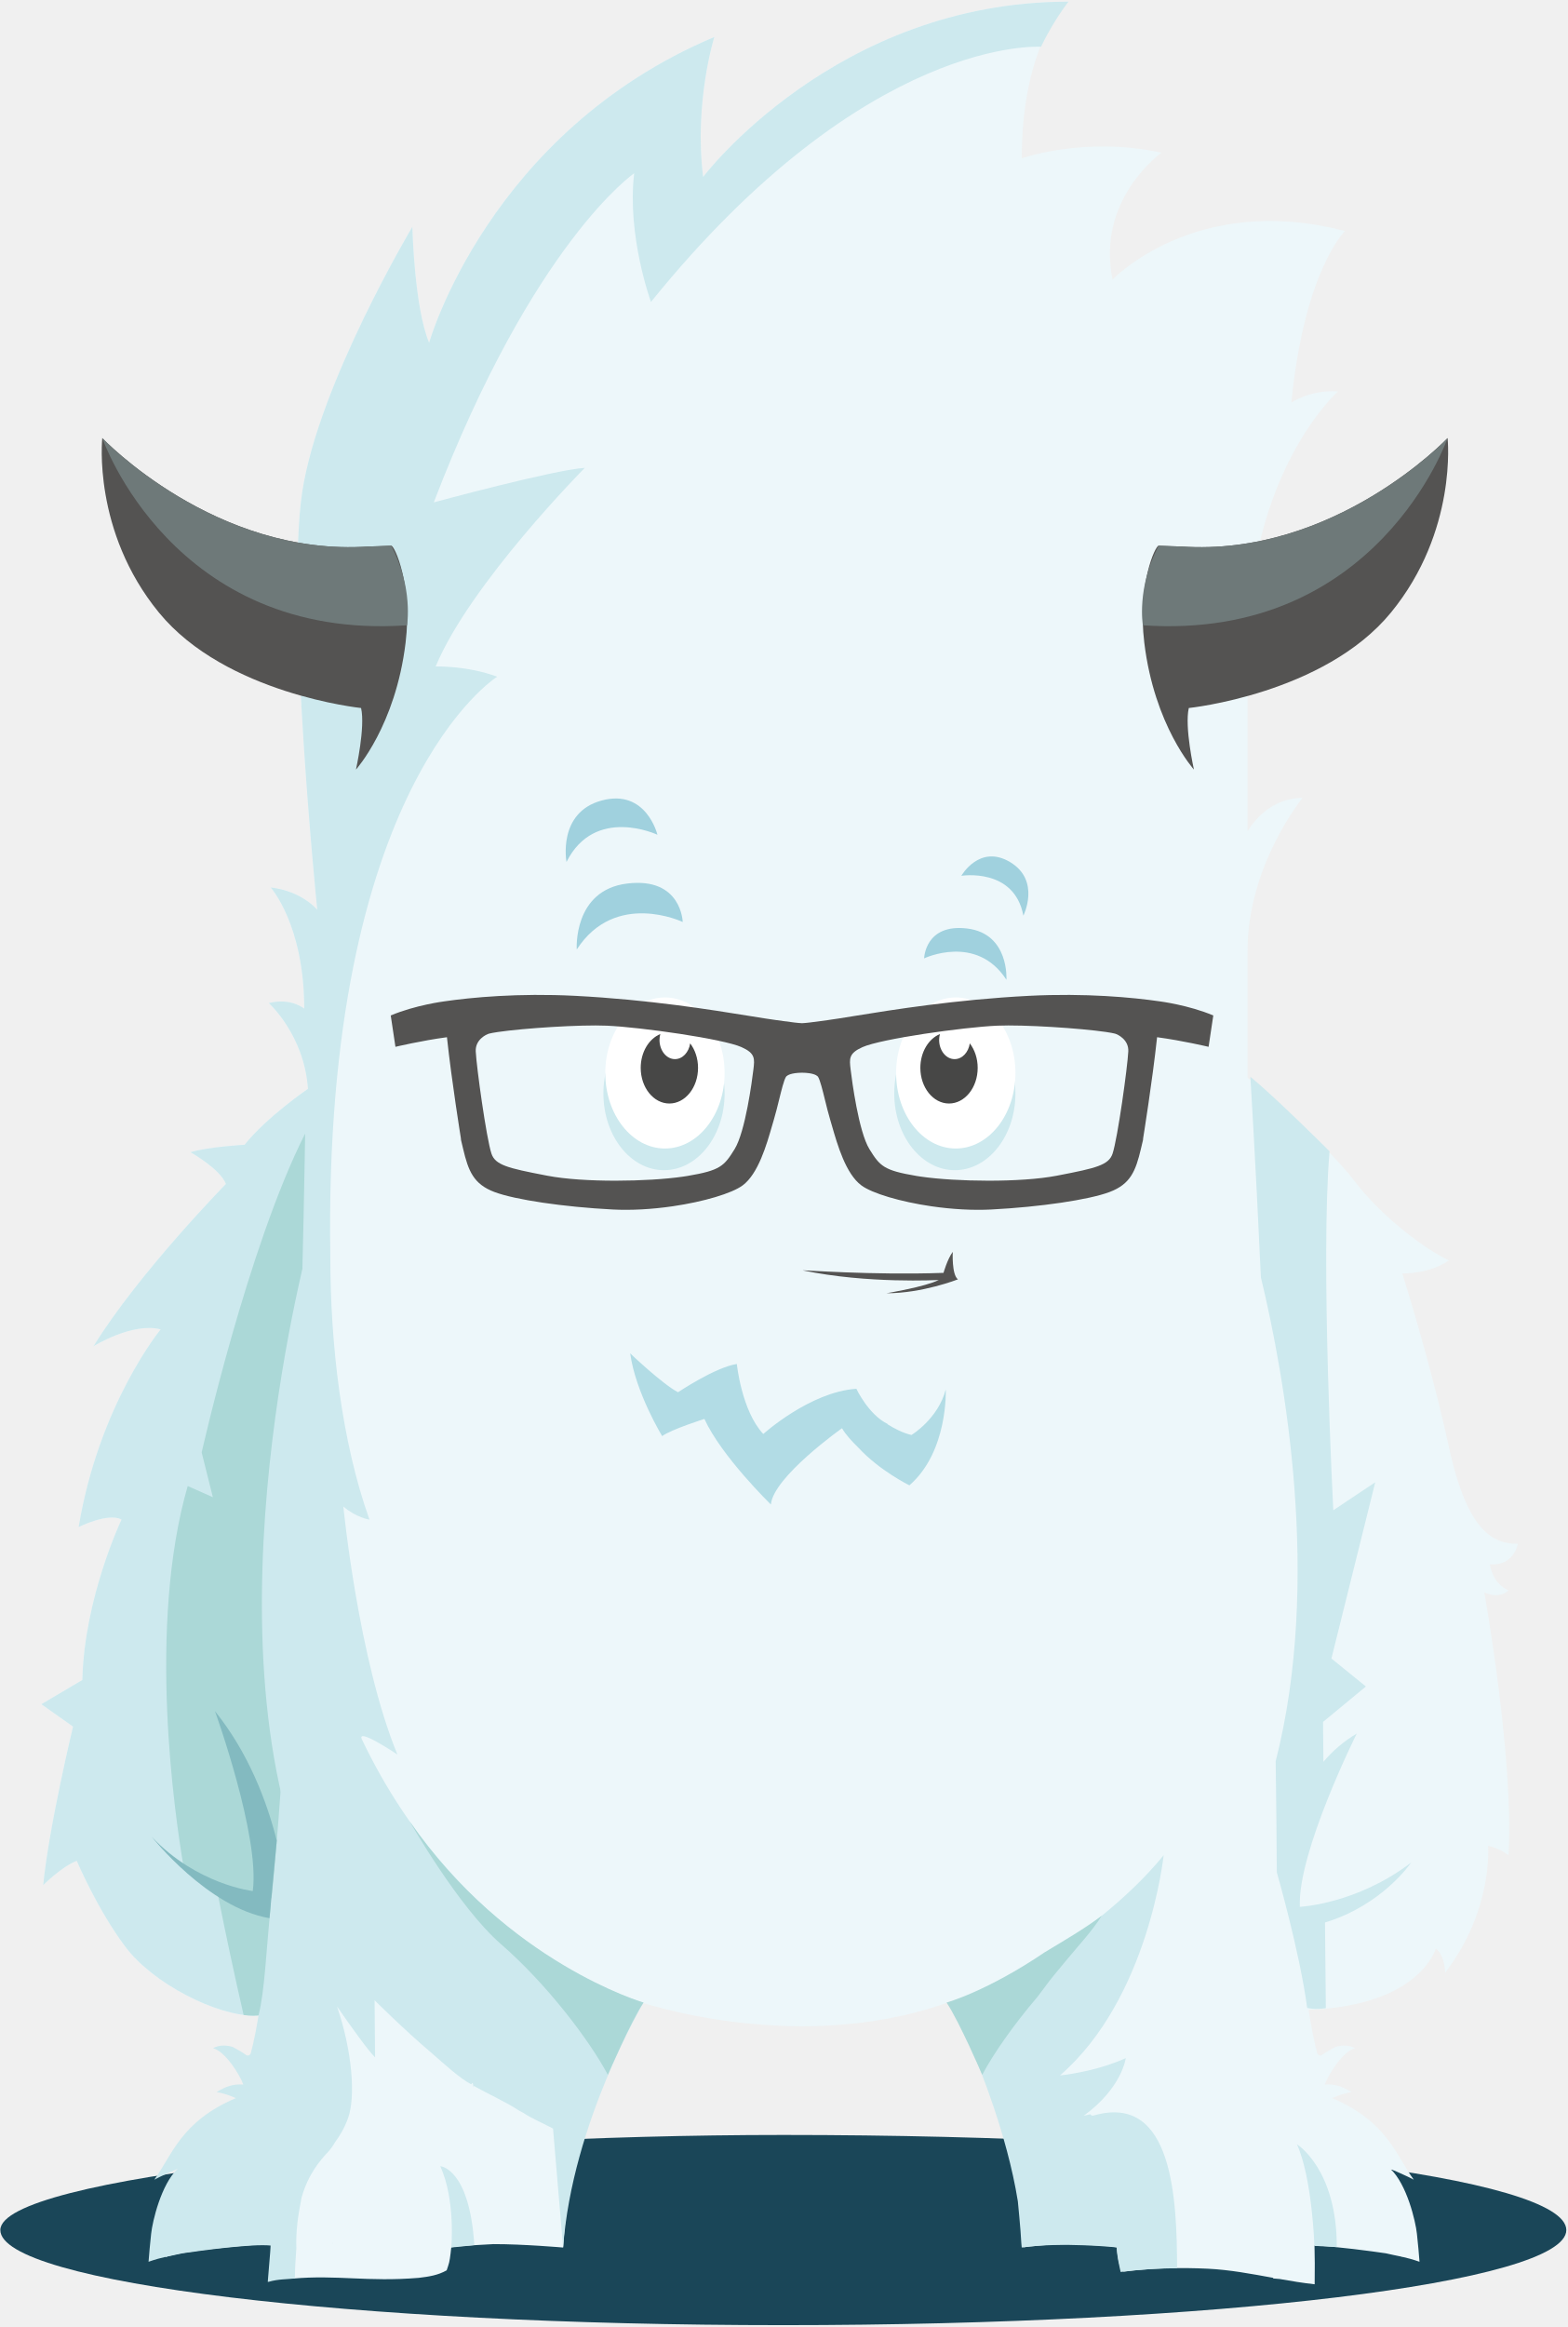
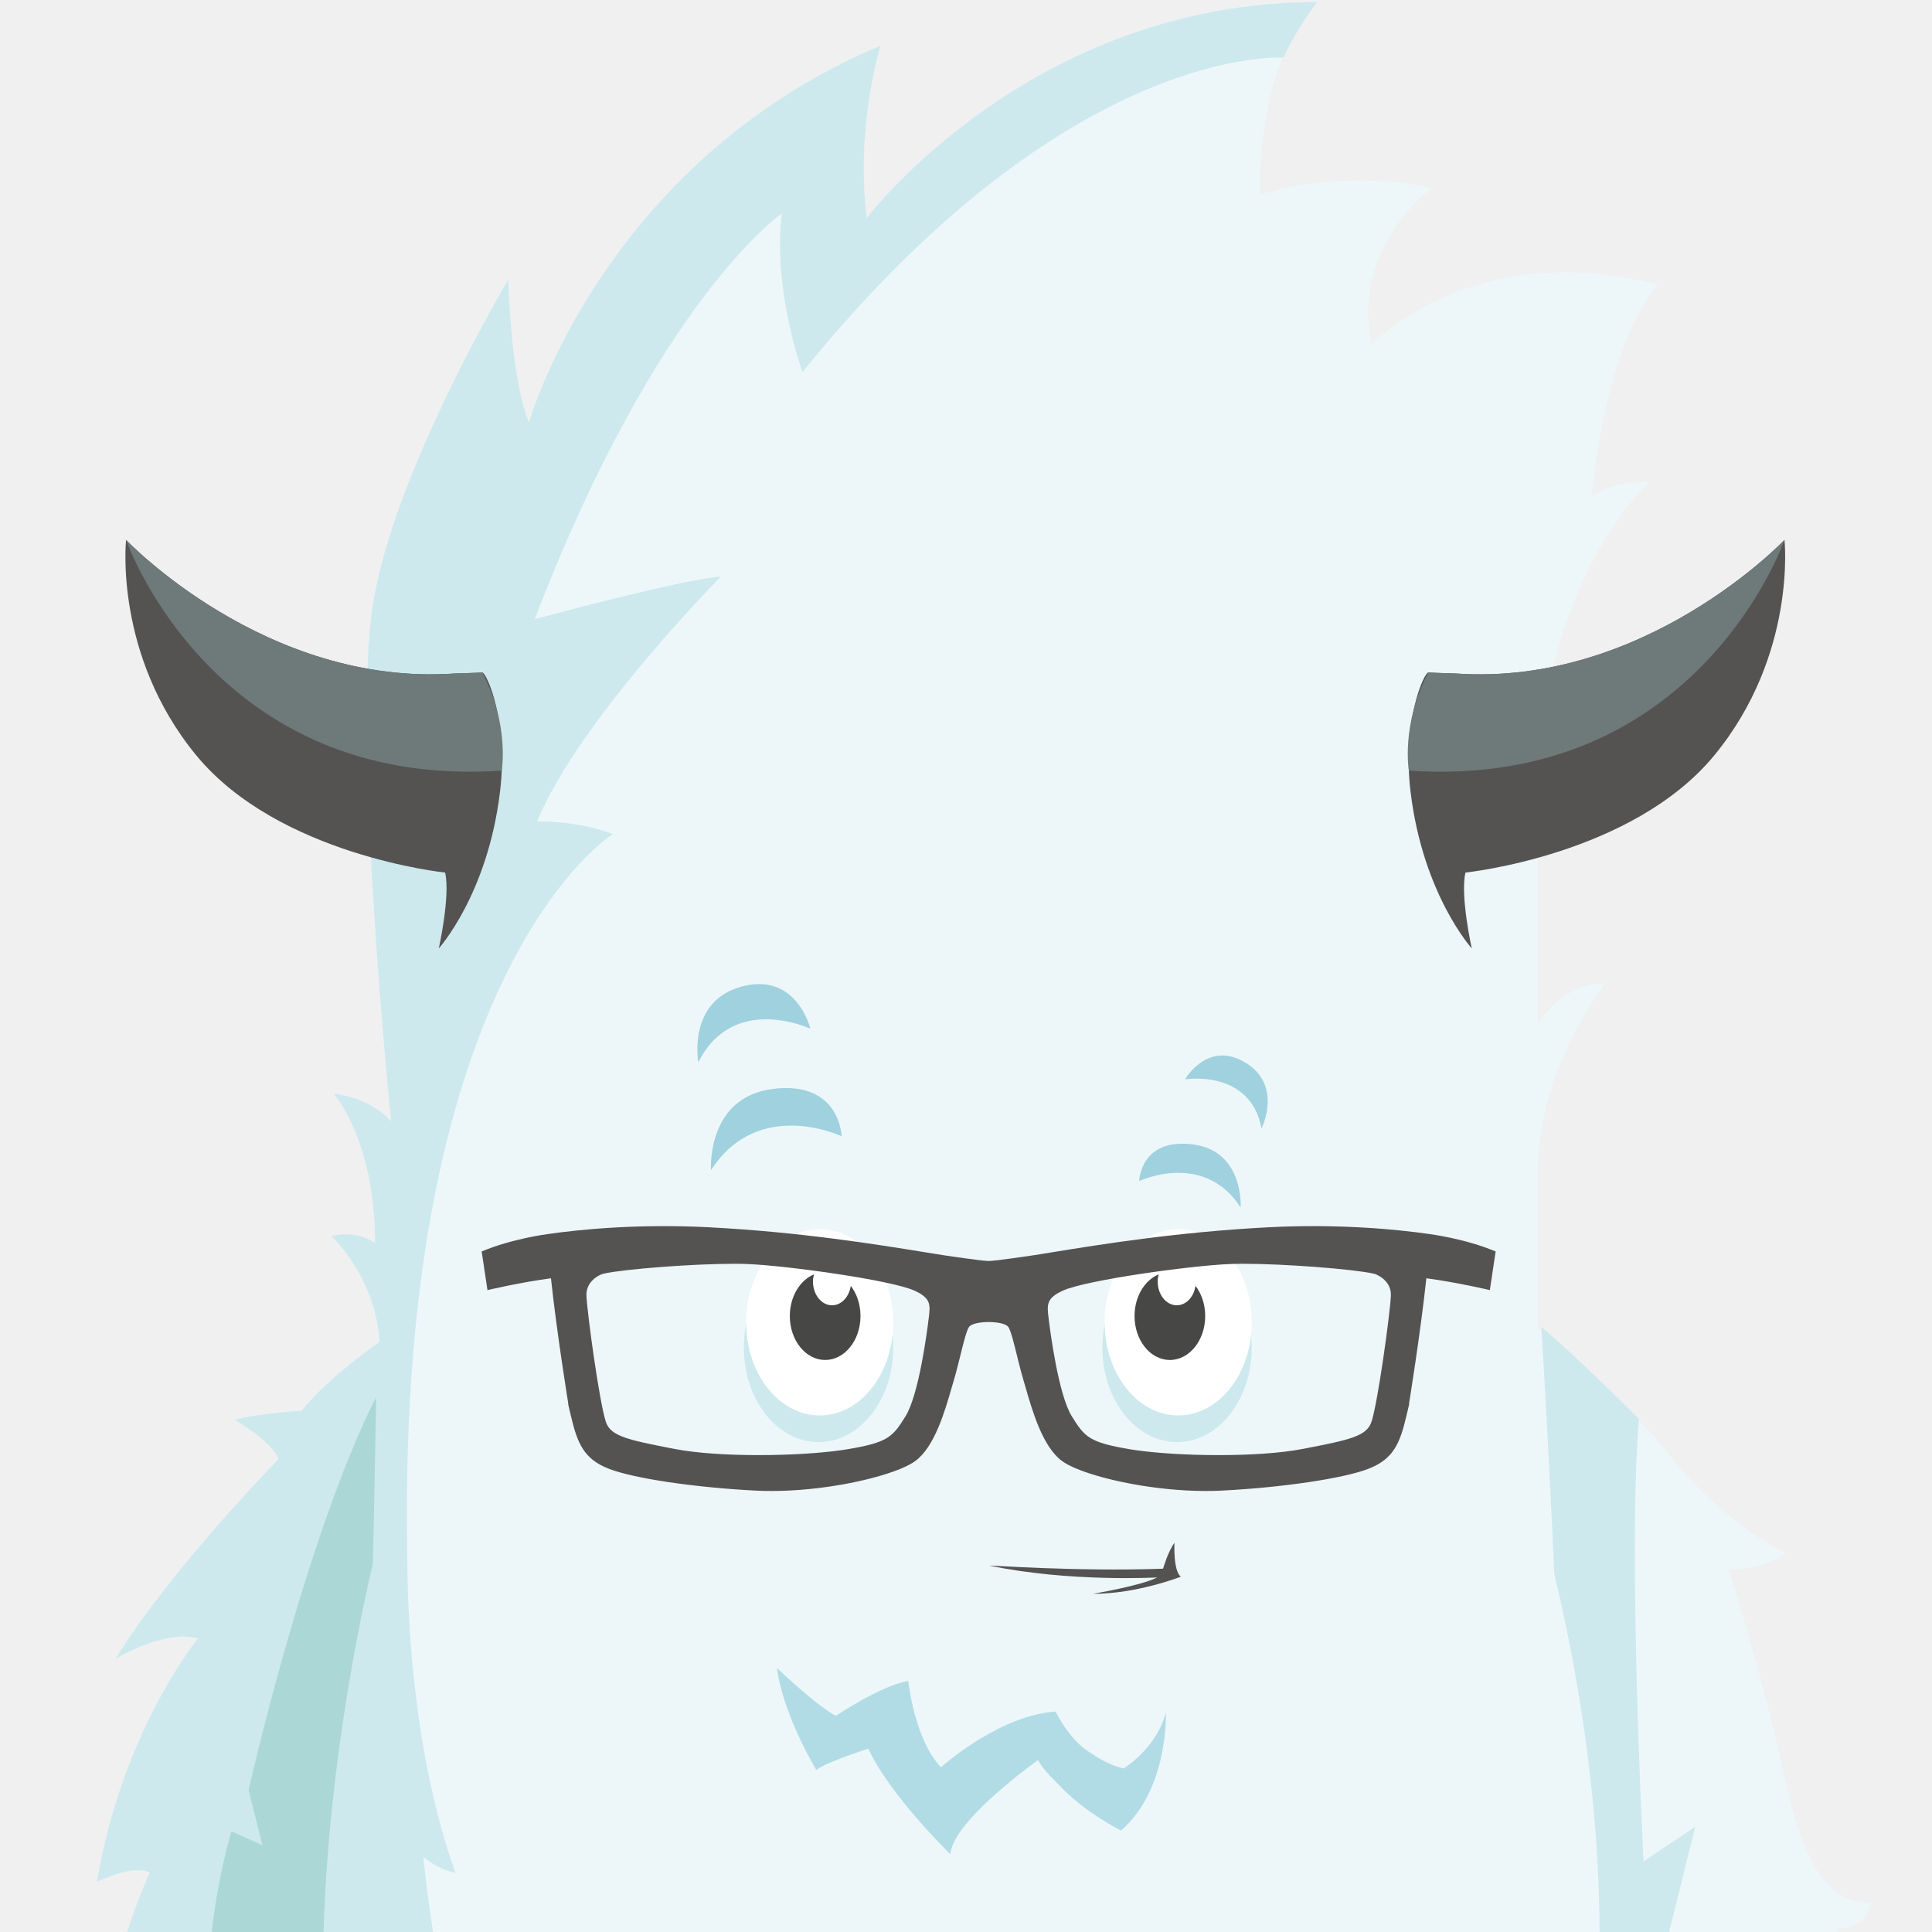
- <svg xmlns="http://www.w3.org/2000/svg" width="256px" height="380px" viewBox="0 0 256 380" version="1.1" preserveAspectRatio="xMidYMid">
+ <svg xmlns="http://www.w3.org/2000/svg" width="256px" height="256px" viewBox="0 0 256 256" version="1.1" preserveAspectRatio="xMidYMid">
  <g>
    <path d="M255.846,364.169 C255.846,372.746 198.586,379.699 127.951,379.699 C57.315,379.699 0.055,372.746 0.055,364.169 C0.055,355.591 67.225,348.639 127.951,348.639 C200.237,348.639 255.846,355.591 255.846,364.169" fill="#1A4658" />
    <path d="M247.93,252.109 C243.971,252.109 239.708,250.282 236.662,236.275 C233.616,222.267 229.049,207.955 229.049,207.955 C233.922,207.955 236.662,205.823 236.662,205.823 C233.312,204.299 226.003,199.124 221.132,192.729 C216.26,186.334 203.774,175.98 203.774,175.98 L203.774,155.274 C203.774,141.265 212.758,130.304 212.758,130.304 C206.668,130.304 203.774,135.784 203.774,135.784 L203.774,106.247 C203.774,77.013 218.542,63.92 218.542,63.92 C213.975,63.616 210.93,65.747 210.93,65.747 C213.062,44.128 219.685,37.732 219.685,37.732 C195.325,31.337 181.735,45.65 181.735,45.65 C178.995,32.556 189.71,24.94 189.71,24.94 C177.226,22.2 166.9,25.854 166.9,25.854 C166.9,6.67 174.526,0.271 174.526,0.271 C136.462,0.271 114.85,28.892 114.85,28.892 C113.328,16.711 116.68,6.042 116.68,6.042 C79.835,21.573 70.093,55.965 70.093,55.965 C67.657,50.18 67.353,37.046 67.353,37.046 C67.353,37.046 52.126,62.549 49.386,80.21 C46.645,97.872 51.822,148.574 51.822,148.574 C51.822,148.574 49.387,145.53 44.21,144.921 C44.21,144.921 49.691,151.011 49.691,164.714 C49.691,164.714 47.559,162.887 43.905,163.801 C43.905,163.801 49.69,168.977 50.3,177.808 C50.3,177.808 43.6,182.376 39.946,186.943 C39.946,186.943 34.16,187.248 31.115,188.161 C31.115,188.161 35.988,190.902 36.901,193.338 C36.901,193.338 22.589,207.955 15.28,219.83 C15.28,219.83 21.676,215.872 26.243,217.09 C26.243,217.09 16.194,229.27 12.844,249.368 C12.844,249.368 17.716,246.933 19.848,248.151 C19.848,248.151 13.757,260.94 13.453,274.338 L6.754,278.297 L11.931,281.952 C11.931,281.952 7.972,298.395 7.058,307.835 C7.058,307.835 10.103,304.79 12.539,303.877 C12.539,303.877 15.889,311.793 20.457,317.884 C25.025,323.974 35.379,329.151 41.469,329.151 L52.916,328.705 C51.496,334.831 48.695,340.025 42.792,340.298 L42.137,341.349 C42.013,341.34 41.892,341.334 41.773,341.332 C41.656,343.12 38.046,343.442 37.053,344.682 C34.035,348.447 31.734,353.62 30.201,358.232 C29.078,361.612 29.609,361.612 28.831,365.084 C28.576,366.22 27.397,367.434 27.004,368.585 C30.292,367.481 39.405,366.743 44.204,366.391 L44.285,370.639 C44.285,370.639 45.077,371.375 46.387,371.909 C46.433,371.9 46.476,371.887 46.531,371.892 C46.976,371.928 47.406,371.993 47.827,372.098 C55.029,371.453 60.044,372.668 68.393,371.975 C70.017,371.782 71.54,371.554 72.962,370.744 C73.366,369.536 73.421,369.462 73.611,367.902 C73.652,367.624 73.652,367.338 73.719,366.999 C73.85,366.977 73.977,366.958 74.104,366.94 C74.153,366.921 74.231,366.905 74.402,366.898 C74.438,366.887 74.468,366.871 74.508,366.867 C74.64,366.855 74.772,366.845 74.904,366.833 C74.995,366.799 75.082,366.79 75.16,366.811 C76.672,366.676 79.097,366.549 80.608,366.466 C85.519,366.458 91.98,367.024 91.98,367.024 C92.379,361.519 92.779,352.979 101.686,328.084 L103.894,326.715 C103.894,326.715 131.251,336.355 156.635,326.325 C158.644,331.269 165.143,347.887 166.165,358.363 C167.039,359.591 166.942,361.149 166.971,362.8 C166.996,364.197 167.114,365.595 167.151,366.988 C168.064,366.863 171.36,366.46 175.521,366.466 C177.032,366.549 179.457,366.676 180.969,366.811 C181.047,366.79 181.134,366.799 181.225,366.833 C181.357,366.845 181.489,366.855 181.621,366.867 C181.661,366.871 181.691,366.887 181.727,366.898 C181.898,366.905 181.976,366.921 182.025,366.94 C182.152,366.958 182.279,366.977 182.41,366.999 C182.477,367.338 182.477,367.624 182.519,367.902 C182.708,369.462 182.763,369.536 183.167,370.744 C183.297,370.818 183.429,370.883 183.561,370.948 C188.107,370.371 192.713,370.266 197.286,370.482 C200.884,370.653 204.42,371.328 207.96,371.972 C207.961,372.005 207.964,372.04 207.964,372.074 C208.321,372.112 208.669,372.137 209.018,372.16 C210.917,372.499 212.822,372.816 214.739,373.023 C214.776,370.625 214.763,368.528 214.712,366.686 C218.526,366.869 224.047,367.628 226.363,367.966 C227.281,368.185 228.027,368.321 228.81,368.49 C228.916,368.521 229.028,368.553 229.125,368.585 C229.121,368.577 229.117,368.566 229.113,368.558 C229.899,368.734 230.747,368.957 231.866,369.347 C231.695,367.286 231.711,367.329 231.438,364.747 C231.228,362.749 229.796,356.681 227.116,354.178 C227.116,354.178 230.036,355.44 230.927,355.942 C228.049,352.043 226.65,346.468 217.607,342.624 C217.607,342.624 219.258,341.845 220.768,341.648 C219.19,340.676 217.985,340.294 216.388,340.409 C216.93,338.868 219.318,334.98 221.322,334.48 C221.322,334.48 220.092,333.625 218.081,334.287 C217.334,334.678 216.609,335.099 215.903,335.596 C215.636,335.784 215.247,335.589 215.168,335.297 C214.536,332.959 214.125,330.584 213.752,328.198 C231.975,327.538 234.531,318.189 234.531,318.189 C236.053,319.408 236.053,322.148 236.053,322.148 C243.969,311.794 243.056,301.44 243.056,301.44 C244.884,301.744 246.406,302.963 246.406,302.963 C247.32,287.128 242.448,260.026 242.448,260.026 C244.884,261.244 246.406,259.722 246.406,259.722 C243.666,258.505 243.362,255.459 243.362,255.459 C247.321,255.763 247.93,252.109 247.93,252.109" fill="#EDF7FA" />
    <path d="M73.719,366.999 C73.719,366.999 74.433,359.298 71.921,353.741 C71.921,353.741 76.678,354.063 77.477,366.625 C77.477,366.625 74.146,367.012 73.719,366.999" fill="#CDE9EE" />
    <path d="M49.842,341.027 L49.872,340.791 C49.889,340.908 49.887,340.998 49.842,341.027" fill="#CDE9EE" />
    <path d="M54.296,366.402 C54.269,366.395 54.253,366.391 54.253,366.391 C54.253,366.391 54.273,366.338 54.309,366.246 L54.296,366.402" fill="#CDE9EE" />
    <path d="M114.851,28.892 C113.329,16.711 116.681,6.042 116.681,6.042 C79.835,21.573 70.093,55.965 70.093,55.965 C67.657,50.18 67.353,37.046 67.353,37.046 C67.353,37.046 52.126,62.549 49.386,80.21 C46.645,97.872 51.822,148.574 51.822,148.574 C51.822,148.574 49.387,145.53 44.21,144.921 C44.21,144.921 49.691,151.011 49.691,164.714 C49.691,164.714 47.559,162.887 43.905,163.801 C43.905,163.801 49.69,168.977 50.3,177.808 C50.3,177.808 43.6,182.376 39.946,186.943 C39.946,186.943 34.16,187.248 31.115,188.161 C31.115,188.161 35.988,190.902 36.901,193.338 C36.901,193.338 22.589,207.955 15.28,219.83 C15.28,219.83 21.676,215.872 26.243,217.09 C26.243,217.09 16.194,229.27 12.844,249.368 C12.844,249.368 17.716,246.933 19.848,248.151 C19.848,248.151 13.757,260.94 13.453,274.338 L6.754,278.297 L11.931,281.952 C11.931,281.952 7.972,298.395 7.058,307.835 C7.058,307.835 10.103,304.79 12.539,303.877 C12.539,303.877 15.889,311.793 20.457,317.884 C25.025,323.974 35.379,329.151 41.469,329.151 L42.24,329.046 C41.9,331.145 41.518,333.236 40.961,335.297 C40.882,335.589 40.493,335.784 40.226,335.596 C39.521,335.099 38.796,334.678 38.048,334.287 C36.037,333.625 34.807,334.48 34.807,334.48 C36.811,334.98 39.199,338.868 39.742,340.409 C38.144,340.294 36.939,340.676 35.361,341.648 C36.871,341.845 38.522,342.624 38.522,342.624 C29.48,346.468 28.08,352.043 25.202,355.942 C26.093,355.44 29.013,354.178 29.013,354.178 C26.333,356.681 24.902,362.749 24.691,364.747 C24.419,367.329 24.434,367.286 24.264,369.347 C26.661,368.513 27.826,368.431 29.766,367.966 C32.765,367.529 41.144,366.38 44.222,366.7 L43.737,372.62 C43.737,372.62 43.799,372.62 43.888,372.618 C45.468,372.165 46.756,372.225 48.165,372.074 C48.186,370.442 48.272,368.812 48.405,367.186 C48.311,364.408 48.656,361.878 49.224,359.058 C49.242,358.963 49.266,358.865 49.285,358.77 C50.403,354.92 52.348,352.728 53.611,351.38 C54.03,350.932 54.394,350.402 54.706,349.858 C55.46,348.855 56.243,347.548 56.848,345.899 C58.1,342.483 57.563,334.978 55.047,327.653 C57.7,331.469 60.117,334.818 61.262,335.964 L61.186,326.639 C61.186,326.639 66.058,331.507 70.419,335.186 C72.518,337.019 75.108,339.403 76.946,340.353 C77.079,340.437 77.199,339.551 77.345,340.888 L77.344,340.888 C77.363,340.888 77.381,340.623 77.4,340.634 C79.869,342.019 82.41,343.12 84.788,344.659 C85.043,344.823 85.303,344.903 85.553,345.075 C86.654,345.833 88.591,346.675 90.333,347.593 L91.98,367.042 C93.464,346.601 105.112,327.028 105.112,327.028 L104.685,326.897 C101.081,325.783 74.711,316.66 59.131,284.084 C58.105,281.939 64.916,286.519 64.916,286.519 C58.521,270.989 56.085,246.019 56.085,246.019 C58.216,247.846 60.348,248.15 60.348,248.15 C55.781,235.36 53.954,219.526 53.954,205.213 C52.736,128.172 81.208,110.51 81.208,110.51 C76.336,108.683 71.159,108.835 71.159,108.835 C76.793,95.285 95.519,76.405 95.519,76.405 C90.495,76.71 70.854,82.038 70.854,82.038 C87.146,39.558 103.59,28.292 103.59,28.292 C102.372,38.492 106.331,49.303 106.331,49.303 C141.654,5.605 170.035,7.643 170.035,7.643 C172.14,3.26 174.531,0.271 174.531,0.271 C136.466,0.271 114.851,28.892 114.851,28.892" fill="#CDE9EE" />
    <path d="M214.698,366.758 C214.698,366.758 214.355,355.719 211.844,350.162 C211.844,350.162 218.391,354.197 218.353,366.948 C218.353,366.948 215.126,366.771 214.698,366.758" fill="#CDE9EE" />
    <path d="M44.356,309.983 C48.669,267.745 49.842,185.115 49.842,185.115 C40.479,203.614 32.942,237.187 32.942,237.187 L34.769,244.495 L30.659,242.669 C24.051,265.599 28.522,296.294 30.002,304.941 C34.205,308.269 39.211,309.391 44.356,309.983" fill="#ABD8D7" />
    <path d="M35.523,309.07 C36.862,315.83 38.251,322.34 39.794,329.055 C40.936,329.227 42.221,329.14 42.221,329.14 C43.269,325.057 43.442,318.736 44.257,310.961 C41.255,310.61 38.309,310.076 35.523,309.07" fill="#ABD8D7" />
    <path d="M178.633,345.467 C178.388,345.538 178.201,345.428 178.1,345.26 C177.627,345.353 177.264,345.439 177.02,345.502 C177.02,345.5 177.021,345.5 177.021,345.5 C183.303,340.929 183.881,336.094 183.881,336.094 C179.713,337.973 175.289,338.675 173.137,338.922 C187.658,326.335 190.071,302.963 190.071,302.963 C184.123,310.264 175.683,316.434 169.16,320.575 L169.174,320.547 C169.174,320.547 164.803,322.991 160.765,324.894 C160.588,324.867 160.41,324.915 160.277,325.121 C158.202,326.083 156.268,326.867 155.128,327.057 C155.128,327.057 158.491,333.267 159.896,336.616 L159.62,336.839 C159.62,336.839 164.486,348.339 166.257,359.479 C166.444,361.362 166.588,363.011 166.689,364.271 C166.774,365.901 166.89,367.024 166.89,367.024 C173.323,366.072 182.41,366.999 182.41,366.999 C182.367,368.047 182.942,370.563 183.048,371.019 C186.103,370.607 189.185,370.427 192.269,370.401 C192.227,359.603 191.753,341.662 178.633,345.467" fill="#CDE9EE" />
    <path d="M44.019,313.24 C33.93,311.534 24.775,299.94 24.775,299.94 C32.131,307.761 41.288,308.809 41.288,308.809 C42.497,299.876 35.113,279.431 35.113,279.431 C40.582,286.241 43.573,294.117 45.208,300.564 L44.019,313.24" fill="#83BAC0" />
    <path d="M66.914,297.424 C66.914,297.424 74.851,311.412 81.816,317.465 C89.334,323.996 96.319,333.223 99.288,338.818 C99.288,338.818 103.056,330.065 105.112,327.019 C105.112,327.019 82.844,320.491 66.914,297.424" fill="#ABD8D7" />
    <path d="M170.503,324.707 C171.607,323.154 172.871,321.711 174.075,320.237 C176.05,317.819 178.307,315.472 179.965,312.84 C177.103,314.982 173.916,316.837 170.658,318.798 C161.202,325.205 154.615,327.019 154.615,327.019 C156.67,330.065 160.438,338.818 160.438,338.818 C162.235,335.432 165.508,330.715 169.475,326.07 C169.808,325.608 170.179,325.165 170.503,324.707" fill="#ABD8D7" />
    <path d="M63.904,89.109 C63.038,89.172 60.267,89.242 60.267,89.242 C35.16,90.995 16.706,71.539 16.706,71.539 C16.706,71.539 15.056,86.726 25.962,100.034 C36.872,113.342 58.979,115.619 58.979,115.619 C59.697,118.731 58.141,125.671 58.141,125.671 C58.141,125.671 64.606,118.521 66.247,104.972 C67.4,95.478 64.44,89.071 63.904,89.109" fill="#545352" />
    <path d="M63.904,89.109 C63.071,89.157 60.267,89.242 60.267,89.242 C35.16,90.995 16.706,71.539 16.706,71.539 C16.706,71.539 28.175,104.733 66.481,102.11 C66.481,102.11 67.54,95.97 63.904,89.109" fill="#6E7979" />
    <path d="M189.257,89.109 C190.122,89.172 192.893,89.242 192.893,89.242 C218,90.995 236.454,71.539 236.454,71.539 C236.454,71.539 238.104,86.726 227.198,100.034 C216.288,113.342 194.181,115.619 194.181,115.619 C193.463,118.731 195.019,125.671 195.019,125.671 C195.019,125.671 188.554,118.521 186.913,104.972 C185.76,95.478 188.721,89.071 189.257,89.109" fill="#545352" />
    <path d="M189.257,89.109 C190.089,89.157 192.893,89.242 192.893,89.242 C218,90.995 236.454,71.539 236.454,71.539 C236.454,71.539 224.985,104.733 186.679,102.11 C186.679,102.11 185.62,95.97 189.257,89.109" fill="#6E7979" />
    <path d="M50.799,201.559 C50.799,201.559 32.752,266.42 50.799,307.987 L50.799,201.559" fill="#CDE9EE" />
    <path d="M230.496,304.159 C221.588,310.956 212.321,311.386 212.321,311.386 C211.908,302.506 221.615,283.093 221.615,283.093 C219.406,284.397 217.631,285.974 216.17,287.705 L216.107,281.19 L223.11,275.405 L217.478,270.837 L224.633,242.06 L217.782,246.628 C217.782,246.628 215.651,205.672 217.173,188.01 C217.173,188.01 208.494,179.33 204.231,175.829 C204.231,175.829 205.037,188.439 205.956,208.587 C209.845,224.75 215.886,258.198 208.371,287.616 C208.458,293.579 208.522,299.634 208.557,305.748 C208.557,305.748 212.302,318.758 213.519,327.893 C213.519,327.893 214.737,328.236 216.564,327.932 L216.426,313.942 C225.835,311.1 230.496,304.159 230.496,304.159" fill="#CDE9EE" />
    <path d="M146.068,178.565 C146.068,185.483 150.498,191.091 155.965,191.091 C161.431,191.091 165.863,185.483 165.863,178.565 C165.863,171.646 161.431,166.038 155.965,166.038 C150.498,166.038 146.068,171.646 146.068,178.565" fill="#CDE9EE" />
    <path d="M146.373,175.219 C146.373,182.03 150.735,187.552 156.118,187.552 C161.5,187.552 165.863,182.03 165.863,175.219 C165.863,168.407 161.5,162.886 156.118,162.886 C150.735,162.886 146.373,168.407 146.373,175.219" fill="#FFFFFF" />
    <path d="M153.53,168.86 C153.453,169.163 153.399,169.479 153.399,169.814 C153.399,171.551 154.532,172.957 155.927,172.957 C157.168,172.957 158.195,171.845 158.409,170.379 C159.205,171.423 159.696,172.829 159.696,174.381 C159.696,177.598 157.6,180.205 155.014,180.205 C152.429,180.205 150.332,177.598 150.332,174.381 C150.332,171.81 151.672,169.633 153.53,168.86" fill="#474746" />
    <path d="M98.563,178.565 C98.563,185.483 102.994,191.091 108.461,191.091 C113.927,191.091 118.358,185.483 118.358,178.565 C118.358,171.646 113.927,166.038 108.461,166.038 C102.994,166.038 98.563,171.646 98.563,178.565" fill="#CDE9EE" />
    <path d="M98.869,175.219 C98.869,182.03 103.231,187.552 108.614,187.552 C113.996,187.552 118.358,182.03 118.358,175.219 C118.358,168.407 113.996,162.886 108.614,162.886 C103.231,162.886 98.869,168.407 98.869,175.219" fill="#FFFFFF" />
    <path d="M107.854,168.86 C107.776,169.163 107.723,169.479 107.723,169.814 C107.723,171.551 108.854,172.957 110.25,172.957 C111.49,172.957 112.518,171.845 112.732,170.379 C113.528,171.423 114.019,172.829 114.019,174.381 C114.019,177.598 111.922,180.205 109.337,180.205 C106.751,180.205 104.655,177.598 104.655,174.381 C104.655,171.81 105.995,169.633 107.854,168.86" fill="#474746" />
    <path d="M181.728,188.393 C181.107,190.262 178.998,190.759 172.99,191.92 L172.581,191.999 C166.694,193.13 156.169,192.982 150.405,192.14 C150.156,192.104 149.916,192.068 149.688,192.029 C144.345,191.126 143.737,190.434 142.019,187.665 C140.244,184.799 139.153,176.383 138.952,174.724 L138.942,174.64 C138.729,172.886 138.623,172.008 140.876,170.999 C143.907,169.64 157.358,167.742 162.869,167.494 C167.221,167.302 176.445,167.908 180.662,168.524 C181.324,168.622 181.813,168.711 182.116,168.791 C182.602,168.92 184.388,169.789 184.297,171.688 C184.179,174.192 182.567,185.867 181.728,188.393 L181.728,188.393 Z M123.063,174.64 L123.052,174.724 C122.852,176.383 121.761,184.799 119.986,187.665 C118.268,190.434 117.66,191.126 112.316,192.029 C112.089,192.068 111.849,192.104 111.599,192.14 C105.836,192.982 95.311,193.13 89.424,191.999 L89.015,191.92 C83.007,190.759 80.898,190.262 80.277,188.393 C79.438,185.867 77.826,174.192 77.708,171.688 C77.616,169.789 79.403,168.92 79.889,168.791 C80.191,168.711 80.681,168.622 81.342,168.524 C85.56,167.908 94.783,167.302 99.135,167.494 C104.647,167.742 118.098,169.64 121.128,170.999 C123.382,172.008 123.276,172.886 123.063,174.64 L123.063,174.64 Z M189.443,163.524 C185.03,162.879 177.327,162.148 168.081,162.619 C156.049,163.238 145.74,164.909 139.581,165.906 C137.743,166.204 136.298,166.439 135.196,166.585 L133.994,166.748 C132.643,166.934 131.757,167.052 131.002,167.089 C130.248,167.052 129.362,166.934 128.011,166.748 L126.808,166.585 C125.707,166.439 124.262,166.204 122.423,165.906 C116.265,164.909 105.956,163.238 93.924,162.619 C84.678,162.148 76.975,162.879 72.562,163.524 C72.562,163.524 67.852,164.123 63.824,165.827 L64.592,170.947 C64.592,170.947 68.848,169.933 73.005,169.378 C73.777,176.597 75.281,185.873 75.281,185.873 L75.305,186.161 C75.419,186.629 75.525,187.083 75.64,187.578 C76.497,191.225 77.347,193.37 80.768,194.656 C84.127,195.924 92.076,197.099 100.093,197.512 C103.074,197.666 106.458,197.482 109.88,196.984 C114.955,196.243 119.546,194.877 121.3,193.58 C123.852,191.694 125.217,186.948 126.12,183.807 L126.391,182.882 C126.711,181.811 126.988,180.687 127.256,179.596 C127.642,178.03 128.039,176.412 128.38,175.853 C128.441,175.756 128.727,175.418 129.843,175.254 C130.188,175.205 130.576,175.178 131.002,175.173 C131.429,175.178 131.817,175.205 132.162,175.254 C133.277,175.418 133.564,175.756 133.625,175.853 C133.965,176.412 134.363,178.03 134.748,179.596 C135.017,180.687 135.294,181.811 135.614,182.882 L135.884,183.807 C136.788,186.948 138.153,191.694 140.705,193.58 C142.459,194.877 147.049,196.243 152.124,196.984 C155.546,197.482 158.931,197.666 161.911,197.512 C169.929,197.099 177.877,195.924 181.237,194.656 C184.658,193.37 185.508,191.225 186.365,187.578 C186.48,187.083 186.586,186.629 186.7,186.161 L186.724,185.873 C186.724,185.873 188.227,176.597 189,169.378 C193.157,169.933 197.413,170.947 197.413,170.947 L198.181,165.827 C194.153,164.123 189.443,163.524 189.443,163.524 L189.443,163.524 Z" fill="#545352" />
    <path d="M111.516,150.559 C111.516,150.559 100.508,145.31 94.207,155.058 C94.207,155.058 93.557,145.364 102.447,144.281 C111.337,143.196 111.516,150.559 111.516,150.559" fill="#A0D1DE" />
    <path d="M107.387,136.316 C107.387,136.316 97.182,131.5 92.533,140.755 C92.533,140.755 91.014,132.669 98.297,130.717 C105.58,128.765 107.387,136.316 107.387,136.316" fill="#A0D1DE" />
    <path d="M150.948,156.503 C150.948,156.503 159.497,152.426 164.39,159.997 C164.39,159.997 164.895,152.469 157.991,151.627 C151.086,150.785 150.948,156.503 150.948,156.503" fill="#A0D1DE" />
    <path d="M157.027,143.019 C157.027,143.019 165.677,141.619 167.159,149.525 C167.159,149.525 170.03,143.817 165.015,140.795 C159.999,137.772 157.027,143.019 157.027,143.019" fill="#A0D1DE" />
    <path d="M110.75,227.355 C110.75,227.355 116.79,223.295 120.355,222.737 C120.355,222.737 121.133,230.396 124.676,234.17 C124.676,234.17 132.322,227.279 139.883,226.789 C139.883,226.789 141.835,230.989 145.004,232.546 L144.986,232.595 C146.129,233.309 147.53,234.031 148.887,234.332 C148.887,234.332 153.226,231.706 154.482,226.91 C154.482,226.91 154.9,237.035 148.544,242.554 C148.544,242.554 143.698,240.189 140.206,236.403 C139.157,235.382 138.067,234.194 137.538,233.228 C137.538,233.228 126.324,241.161 125.915,245.684 C125.915,245.684 117.82,237.793 115.06,231.712 C115.06,231.712 109.658,233.417 108.16,234.516 C108.16,234.516 103.818,227.415 102.936,221.007 C102.936,221.007 108.158,225.994 110.75,227.355" fill="#B2DCE5" />
    <path d="M131.133,207.454 C130.685,207.358 142.506,208.272 154.114,207.859 C154.114,207.859 154.734,205.645 155.625,204.428 C155.625,204.428 155.431,208.155 156.473,208.918 C156.473,208.918 150.665,211.205 144.807,211.188 C144.807,211.188 151.19,210.123 153.331,209.021 C153.331,209.021 141.683,209.669 131.133,207.454" fill="#545352" />
  </g>
</svg>
